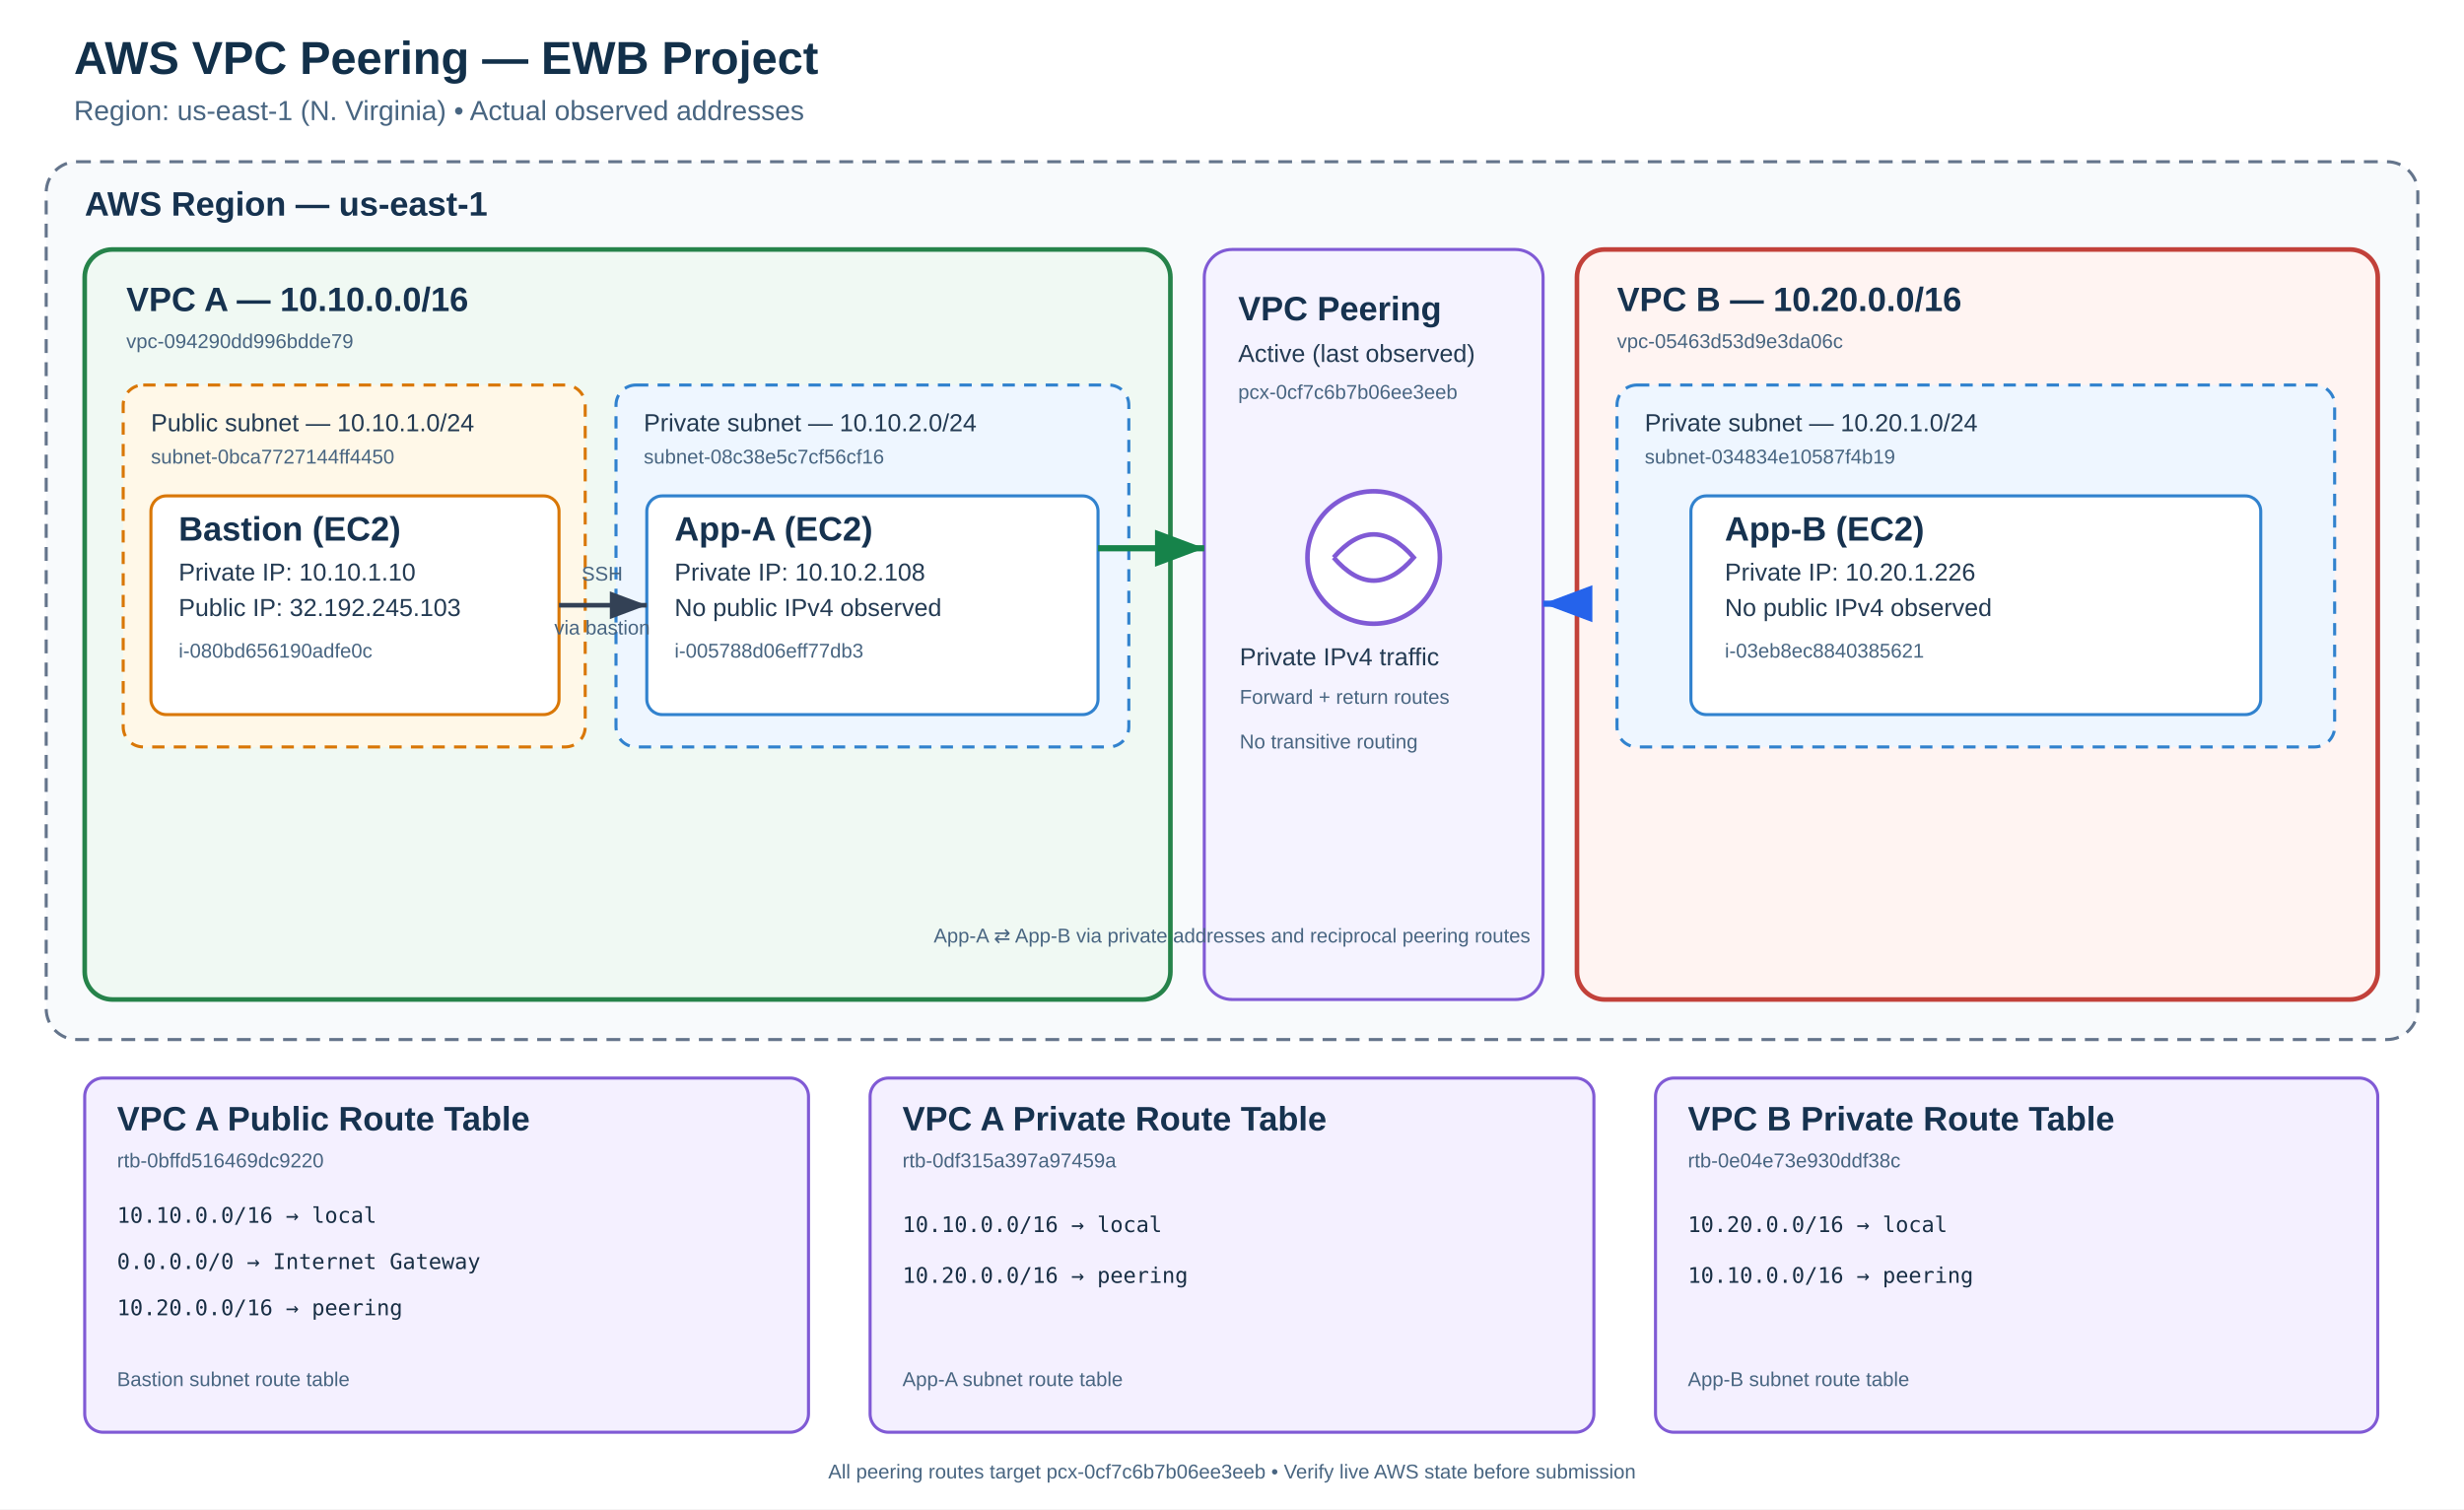
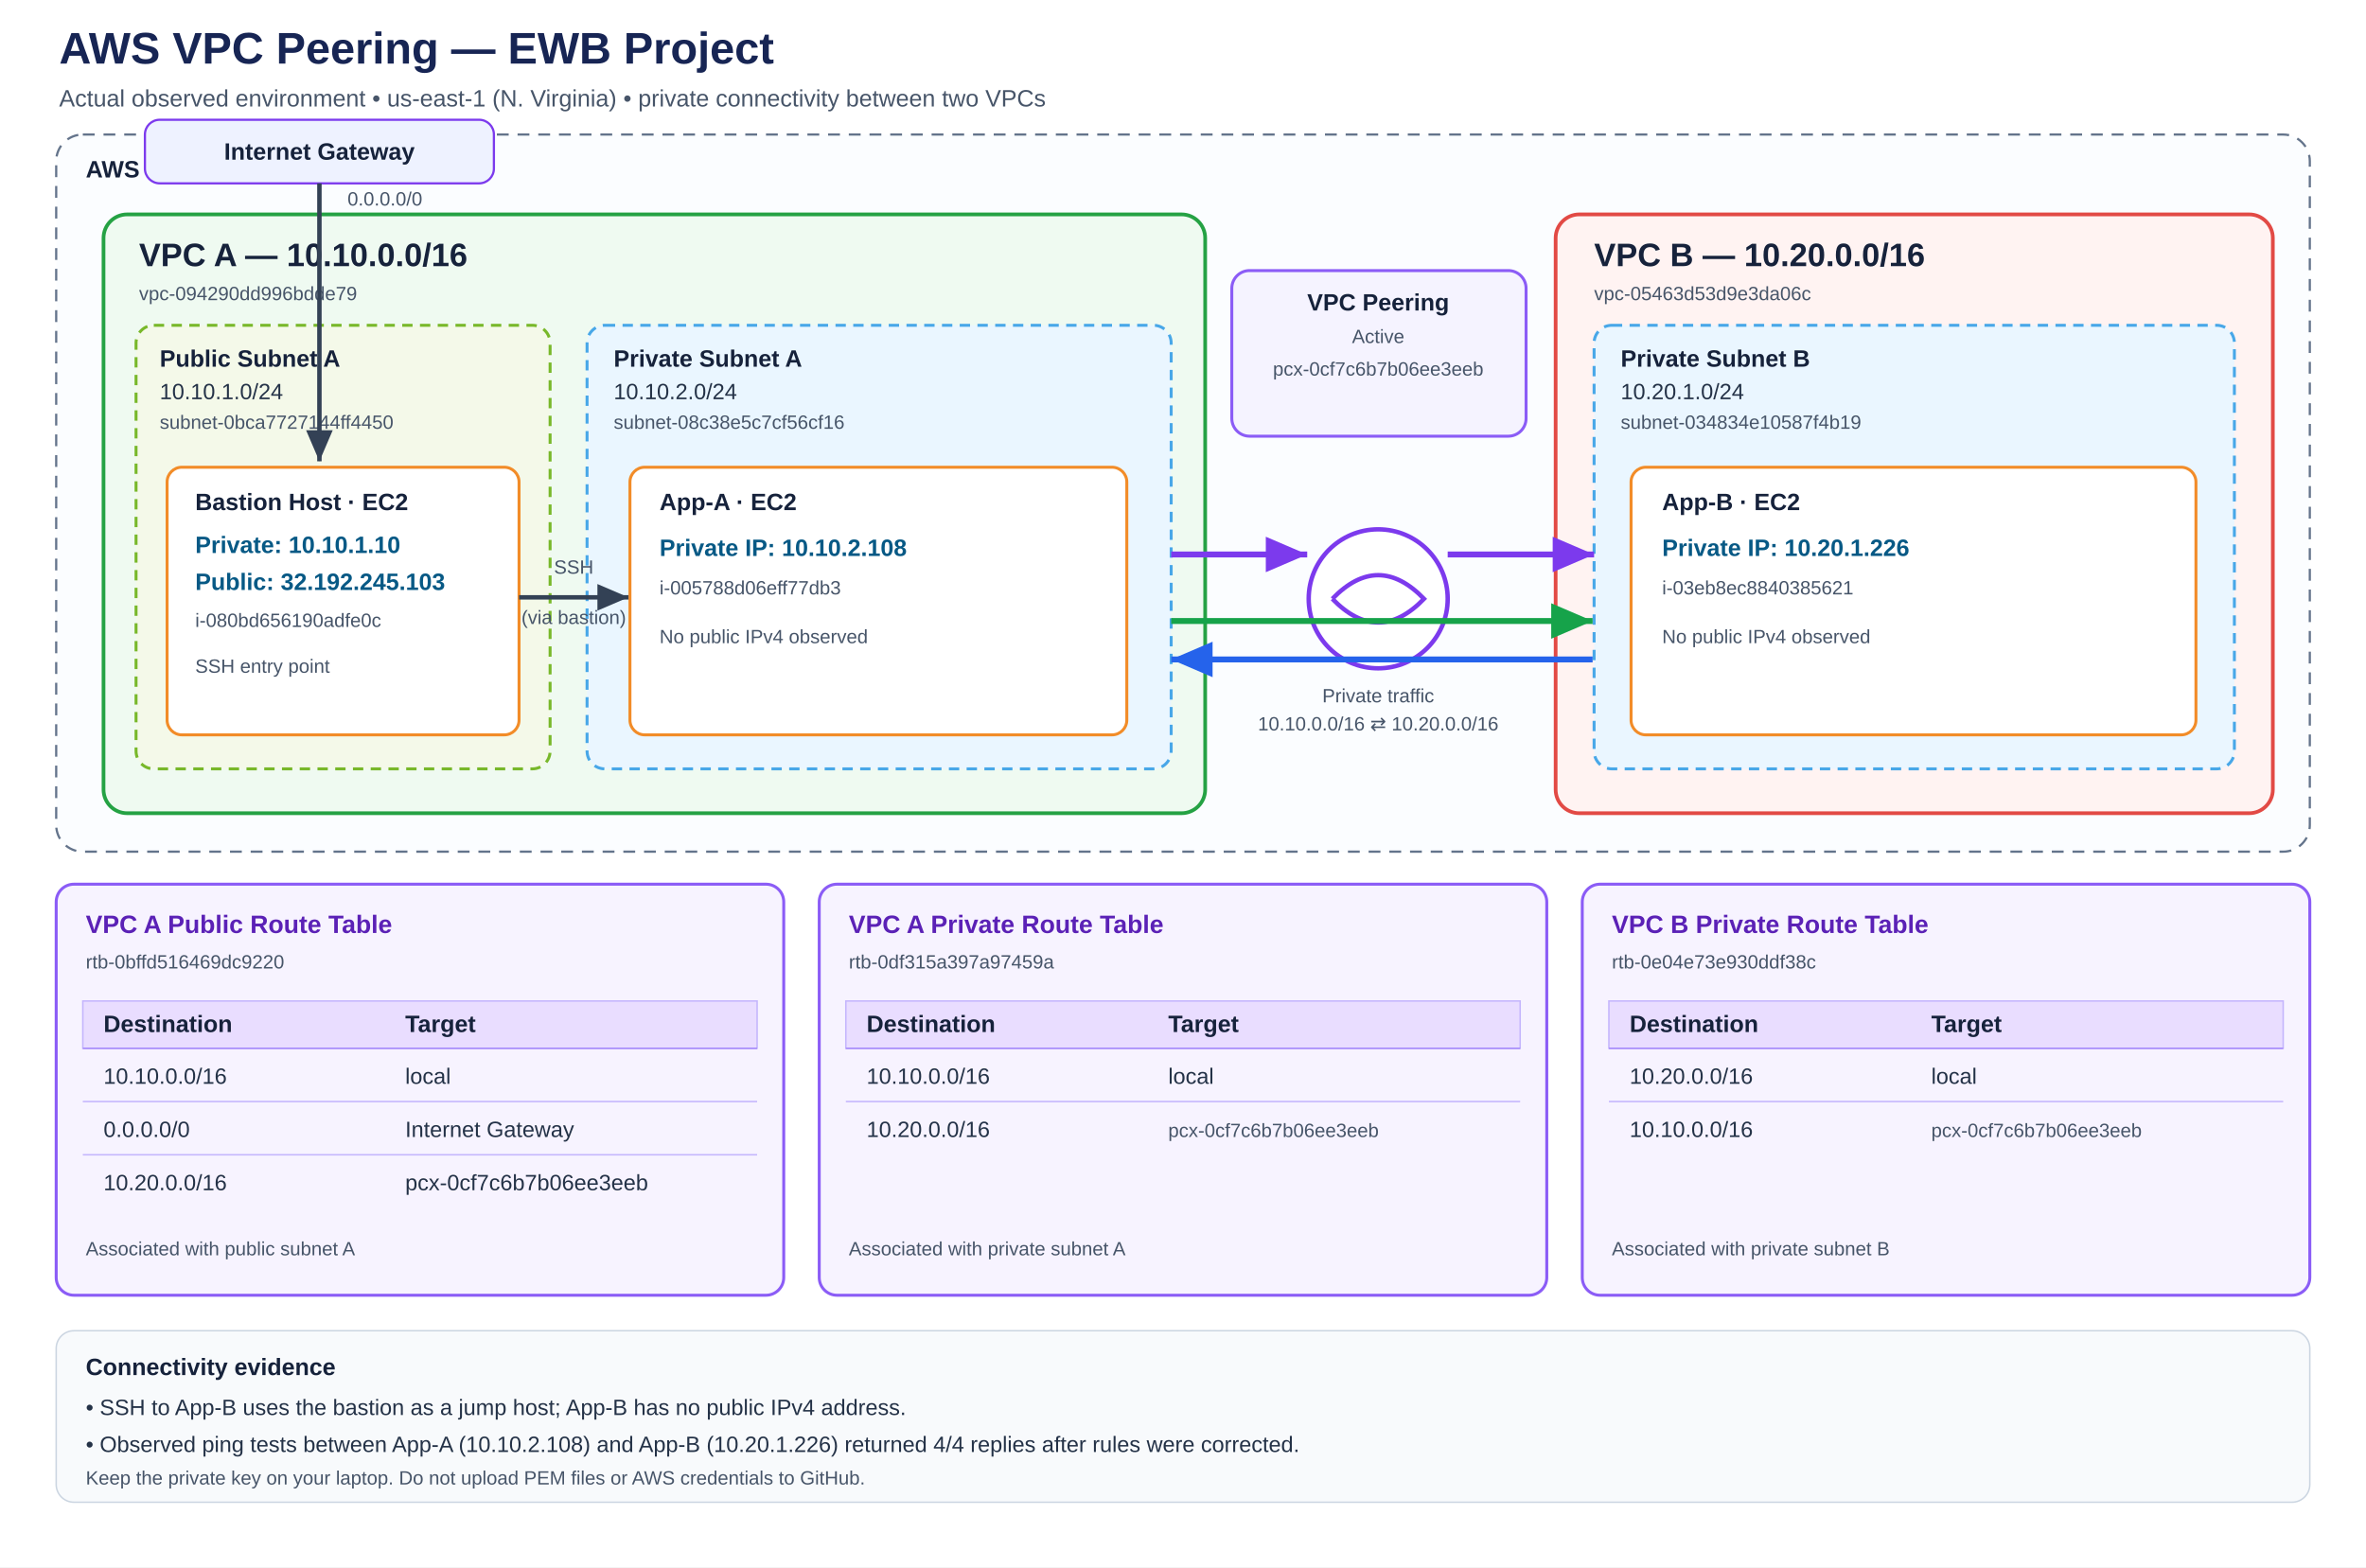
- <svg xmlns="http://www.w3.org/2000/svg" width="1600" height="980" viewBox="0 0 1600 980">
+ <svg xmlns="http://www.w3.org/2000/svg" width="1600" height="1060" viewBox="0 0 1600 1060">
  <defs>
    <style>
- .title{font:700 30px Arial,sans-serif;fill:#12304a}.subtitle{font:18px Arial,sans-serif;fill:#486581}.h{font:700 22px Arial,sans-serif;fill:#16324f}.b{font:16px Arial,sans-serif;fill:#243b53}.s{font:13px Arial,sans-serif;fill:#486581}.mono{font:14px Consolas,monospace;fill:#192f45}
- .vpcA{fill:#f0f9f3;stroke:#26834a;stroke-width:3}.vpcB{fill:#fff4f2;stroke:#c2413a;stroke-width:3}.pub{fill:#fff8e8;stroke:#d97706;stroke-width:2;stroke-dasharray:8 6}.priv{fill:#eef6ff;stroke:#3182ce;stroke-width:2;stroke-dasharray:8 6}.rt{fill:#f4f0ff;stroke:#805ad5;stroke-width:2}
- </style>
-     <marker id="arrow" markerWidth="10" markerHeight="10" refX="8" refY="3" orient="auto">
-       <path d="M0,0 L8,3 L0,6 Z" fill="#334155" />
+     .title{font:700 30px Arial,sans-serif;fill:#172554}.subtitle{font:16px Arial,sans-serif;fill:#475569}
+     .head{font:700 22px Arial,sans-serif;fill:#16223b}.subhead{font:700 16px Arial,sans-serif;fill:#16223b}
+     .text{font:15px Arial,sans-serif;fill:#243247}.small{font:13px Arial,sans-serif;fill:#475569}.ip{font:700 16px Arial,sans-serif;fill:#075985}
+     .vpcA{fill:#effaf1;stroke:#25a244;stroke-width:2.5}.vpcB{fill:#fff3f2;stroke:#e24a45;stroke-width:2.5}
+     .public{fill:#f4f9e9;stroke:#78b82a;stroke-width:2;stroke-dasharray:7 5}.private{fill:#eaf6ff;stroke:#48a7e8;stroke-width:2;stroke-dasharray:7 5}
+     .route{fill:#f7f3ff;stroke:#8b5cf6;stroke-width:2}.inst{fill:#fff;stroke:#f28c28;stroke-width:2}
+     .line{stroke:#334155;stroke-width:3;fill:none}.purple{stroke:#7c3aed;stroke-width:4;fill:none}
+     .green{stroke:#16a34a;stroke-width:4;fill:none}.blue{stroke:#2563eb;stroke-width:4;fill:none}
+     .routehead{font:700 17px Arial,sans-serif;fill:#5b21b6}.mono{font:14px Consolas,monospace;fill:#1e293b}
+   </style>
+     <marker id="arrow" markerWidth="9" markerHeight="9" refX="7" refY="3" orient="auto">
+       <path d="M0,0 L7,3 L0,6 Z" fill="#334155" />
    </marker>
-     <marker id="ga" markerWidth="10" markerHeight="10" refX="8" refY="3" orient="auto">
-       <path d="M0,0 L8,3 L0,6 Z" fill="#16834a" />
+     <marker id="purpleArrow" markerWidth="9" markerHeight="9" refX="7" refY="3" orient="auto">
+       <path d="M0,0 L7,3 L0,6 Z" fill="#7c3aed" />
    </marker>
-     <marker id="ba" markerWidth="10" markerHeight="10" refX="8" refY="3" orient="auto">
-       <path d="M0,0 L8,3 L0,6 Z" fill="#2563eb" />
+     <marker id="greenArrow" markerWidth="9" markerHeight="9" refX="7" refY="3" orient="auto">
+       <path d="M0,0 L7,3 L0,6 Z" fill="#16a34a" />
+     </marker>
+     <marker id="blueArrow" markerWidth="9" markerHeight="9" refX="7" refY="3" orient="auto">
+       <path d="M0,0 L7,3 L0,6 Z" fill="#2563eb" />
    </marker>
  </defs>
-   <rect width="1600" height="980" fill="#fff" />
-   <text x="48" y="48" class="title">AWS VPC Peering — EWB Project</text>
-   <text x="48" y="78" class="subtitle">Region: us-east-1 (N. Virginia) • Actual observed addresses</text>
-   <rect x="30" y="105" width="1540" height="570" rx="20" fill="#f8fafc" stroke="#64748b" stroke-width="2" stroke-dasharray="9 6" />
-   <text x="55" y="140" class="h">AWS Region — us-east-1</text>
-   <rect x="55" y="162" width="705" height="487" rx="18" class="vpcA" />
-   <text x="82" y="202" class="h">VPC A — 10.10.0.0/16</text>
-   <text x="82" y="226" class="s">vpc-094290dd996bdde79</text>
-   <rect x="80" y="250" width="300" height="235" rx="13" class="pub" />
-   <text x="98" y="280" class="b">Public subnet — 10.10.1.0/24</text>
-   <text x="98" y="301" class="s">subnet-0bca7727144ff4450</text>
-   <rect x="98" y="322" width="265" height="142" rx="10" fill="#fff" stroke="#d97706" stroke-width="2" />
-   <text x="116" y="351" class="h">Bastion (EC2)</text>
-   <text x="116" y="377" class="b">Private IP: 10.10.1.10</text>
-   <text x="116" y="400" class="b">Public IP: 32.192.245.103</text>
-   <text x="116" y="427" class="s">i-080bd656190adfe0c</text>
-   <rect x="400" y="250" width="333" height="235" rx="13" class="priv" />
-   <text x="418" y="280" class="b">Private subnet — 10.10.2.0/24</text>
-   <text x="418" y="301" class="s">subnet-08c38e5c7cf56cf16</text>
-   <rect x="420" y="322" width="293" height="142" rx="10" fill="#fff" stroke="#3182ce" stroke-width="2" />
-   <text x="438" y="351" class="h">App-A (EC2)</text>
-   <text x="438" y="377" class="b">Private IP: 10.10.2.108</text>
-   <text x="438" y="400" class="b">No public IPv4 observed</text>
-   <text x="438" y="427" class="s">i-005788d06eff77db3</text>
-   <rect x="782" y="162" width="220" height="487" rx="18" fill="#f5f3ff" stroke="#805ad5" stroke-width="2" />
-   <text x="804" y="208" class="h">VPC Peering</text>
-   <text x="804" y="235" class="b">Active (last observed)</text>
-   <text x="804" y="259" class="s">pcx-0cf7c6b7b06ee3eeb</text>
-   <circle cx="892" cy="362" r="43" fill="#fff" stroke="#805ad5" stroke-width="3" />
-   <path d="M866 362 Q892 332 918 362 Q892 392 866 362" fill="none" stroke="#805ad5" stroke-width="3" />
-   <text x="805" y="432" class="b">Private IPv4 traffic</text>
-   <text x="805" y="457" class="s">Forward + return routes</text>
-   <text x="805" y="486" class="s">No transitive routing</text>
-   <rect x="1024" y="162" width="520" height="487" rx="18" class="vpcB" />
-   <text x="1050" y="202" class="h">VPC B — 10.20.0.0/16</text>
-   <text x="1050" y="226" class="s">vpc-05463d53d9e3da06c</text>
-   <rect x="1050" y="250" width="466" height="235" rx="13" class="priv" />
-   <text x="1068" y="280" class="b">Private subnet — 10.20.1.0/24</text>
-   <text x="1068" y="301" class="s">subnet-034834e10587f4b19</text>
-   <rect x="1098" y="322" width="370" height="142" rx="10" fill="#fff" stroke="#3182ce" stroke-width="2" />
-   <text x="1120" y="351" class="h">App-B (EC2)</text>
-   <text x="1120" y="377" class="b">Private IP: 10.20.1.226</text>
-   <text x="1120" y="400" class="b">No public IPv4 observed</text>
-   <text x="1120" y="427" class="s">i-03eb8ec8840385621</text>
-   <path d="M713 356 L782 356" stroke="#16834a" stroke-width="4" fill="none" marker-end="url(#ga)" />
-   <path d="M1024 392 L1002 392" stroke="#2563eb" stroke-width="4" fill="none" marker-end="url(#ba)" />
-   <path d="M363 393 L420 393" stroke="#334155" stroke-width="3" fill="none" marker-end="url(#arrow)" />
-   <text x="391" y="377" class="s" text-anchor="middle">SSH</text>
-   <text x="391" y="412" class="s" text-anchor="middle">via bastion</text>
-   <text x="800" y="612" class="s" text-anchor="middle">App-A ⇄ App-B via private addresses and reciprocal peering routes</text>
-   <rect x="55" y="700" width="470" height="230" rx="12" class="rt" />
-   <text x="76" y="734" class="h">VPC A Public Route Table</text>
-   <text x="76" y="758" class="s">rtb-0bffd516469dc9220</text>
-   <text x="76" y="794" class="mono">10.10.0.0/16 → local</text>
-   <text x="76" y="824" class="mono">0.0.0.0/0 → Internet Gateway</text>
-   <text x="76" y="854" class="mono">10.20.0.0/16 → peering</text>
-   <text x="76" y="900" class="s">Bastion subnet route table</text>
-   <rect x="565" y="700" width="470" height="230" rx="12" class="rt" />
-   <text x="586" y="734" class="h">VPC A Private Route Table</text>
-   <text x="586" y="758" class="s">rtb-0df315a397a97459a</text>
-   <text x="586" y="800" class="mono">10.10.0.0/16 → local</text>
-   <text x="586" y="833" class="mono">10.20.0.0/16 → peering</text>
-   <text x="586" y="900" class="s">App-A subnet route table</text>
-   <rect x="1075" y="700" width="469" height="230" rx="12" class="rt" />
-   <text x="1096" y="734" class="h">VPC B Private Route Table</text>
-   <text x="1096" y="758" class="s">rtb-0e04e73e930ddf38c</text>
-   <text x="1096" y="800" class="mono">10.20.0.0/16 → local</text>
-   <text x="1096" y="833" class="mono">10.10.0.0/16 → peering</text>
-   <text x="1096" y="900" class="s">App-B subnet route table</text>
-   <text x="800" y="960" text-anchor="middle" class="s">All peering routes target pcx-0cf7c6b7b06ee3eeb • Verify live AWS state before submission</text>
+   <rect width="1600" height="1060" fill="#fff" />
+   <text x="40" y="43" class="title">AWS VPC Peering — EWB Project</text>
+   <text x="40" y="72" class="subtitle">Actual observed environment • us-east-1 (N. Virginia) • private connectivity between two VPCs</text>
+   <rect x="38" y="91" width="1524" height="485" rx="18" fill="#fbfdff" stroke="#64748b" stroke-width="1.5" stroke-dasharray="8 6" />
+   <text x="58" y="120" class="subhead">AWS Region: us-east-1</text>
+   <rect x="70" y="145" width="745" height="405" rx="16" class="vpcA" />
+   <text x="94" y="180" class="head">VPC A — 10.10.0.0/16</text>
+   <text x="94" y="203" class="small">vpc-094290dd996bdde79</text>
+   <rect x="92" y="220" width="280" height="300" rx="12" class="public" />
+   <text x="108" y="248" class="subhead">Public Subnet A</text>
+   <text x="108" y="270" class="text">10.10.1.0/24</text>
+   <text x="108" y="290" class="small">subnet-0bca7727144ff4450</text>
+   <rect x="113" y="316" width="238" height="181" rx="10" class="inst" />
+   <text x="132" y="345" class="subhead">Bastion Host · EC2</text>
+   <text x="132" y="374" class="ip">Private: 10.10.1.10</text>
+   <text x="132" y="399" class="ip">Public: 32.192.245.103</text>
+   <text x="132" y="424" class="small">i-080bd656190adfe0c</text>
+   <text x="132" y="455" class="small">SSH entry point</text>
+   <rect x="98" y="81" width="236" height="43" rx="10" fill="#eef2ff" stroke="#7c3aed" stroke-width="1.5" />
+   <text x="216" y="108" text-anchor="middle" class="subhead">Internet Gateway</text>
+   <path d="M216 124 L216 143 L216 312" class="line" marker-end="url(#arrow)" />
+   <text x="235" y="139" class="small">0.0.0.0/0</text>
+   <rect x="397" y="220" width="395" height="300" rx="12" class="private" />
+   <text x="415" y="248" class="subhead">Private Subnet A</text>
+   <text x="415" y="270" class="text">10.10.2.0/24</text>
+   <text x="415" y="290" class="small">subnet-08c38e5c7cf56cf16</text>
+   <rect x="426" y="316" width="336" height="181" rx="10" class="inst" />
+   <text x="446" y="345" class="subhead">App-A · EC2</text>
+   <text x="446" y="376" class="ip">Private IP: 10.10.2.108</text>
+   <text x="446" y="402" class="small">i-005788d06eff77db3</text>
+   <text x="446" y="435" class="small">No public IPv4 observed</text>
+   <path d="M351 404 L425 404" class="line" marker-end="url(#arrow)" />
+   <text x="388" y="388" text-anchor="middle" class="small">SSH</text>
+   <text x="388" y="422" text-anchor="middle" class="small">(via bastion)</text>
+   <rect x="1052" y="145" width="485" height="405" rx="16" class="vpcB" />
+   <text x="1078" y="180" class="head">VPC B — 10.20.0.0/16</text>
+   <text x="1078" y="203" class="small">vpc-05463d53d9e3da06c</text>
+   <rect x="1078" y="220" width="433" height="300" rx="12" class="private" />
+   <text x="1096" y="248" class="subhead">Private Subnet B</text>
+   <text x="1096" y="270" class="text">10.20.1.0/24</text>
+   <text x="1096" y="290" class="small">subnet-034834e10587f4b19</text>
+   <rect x="1103" y="316" width="382" height="181" rx="10" class="inst" />
+   <text x="1124" y="345" class="subhead">App-B · EC2</text>
+   <text x="1124" y="376" class="ip">Private IP: 10.20.1.226</text>
+   <text x="1124" y="402" class="small">i-03eb8ec8840385621</text>
+   <text x="1124" y="435" class="small">No public IPv4 observed</text>
+   <rect x="833" y="183" width="199" height="112" rx="12" fill="#f5f3ff" stroke="#8b5cf6" stroke-width="2" />
+   <text x="932" y="210" text-anchor="middle" class="subhead">VPC Peering</text>
+   <text x="932" y="232" text-anchor="middle" class="small">Active</text>
+   <text x="932" y="254" text-anchor="middle" class="small">pcx-0cf7c6b7b06ee3eeb</text>
+   <circle cx="932" cy="405" r="47" fill="#fff" stroke="#7c3aed" stroke-width="3" />
+   <path d="M901 405 Q932 373 963 405 Q932 437 901 405" fill="none" stroke="#7c3aed" stroke-width="3" />
+   <path d="M792 375 L884 375" class="purple" marker-end="url(#purpleArrow)" />
+   <path d="M979 375 L1078 375" class="purple" marker-end="url(#purpleArrow)" />
+   <path d="M792 420 L1077 420" class="green" marker-end="url(#greenArrow)" />
+   <path d="M1077 446 L792 446" class="blue" marker-end="url(#blueArrow)" />
+   <text x="932" y="475" text-anchor="middle" class="small">Private traffic</text>
+   <text x="932" y="494" text-anchor="middle" class="small">10.10.0.0/16 ⇄ 10.20.0.0/16</text>
+   <rect x="38" y="598" width="492" height="278" rx="12" class="route" />
+   <text x="58" y="631" class="routehead">VPC A Public Route Table</text>
+   <text x="58" y="655" class="small">rtb-0bffd516469dc9220</text>
+   <rect x="56" y="677" width="456" height="32" fill="#e9ddff" stroke="#c4b5fd" />
+   <text x="70" y="698" class="subhead">Destination</text>
+   <text x="274" y="698" class="subhead">Target</text>
+   <line x1="56" y1="709" x2="512" y2="709" stroke="#a78bfa" />
+   <text x="70" y="733" class="text">10.10.0.0/16</text>
+   <text x="274" y="733" class="text">local</text>
+   <line x1="56" y1="745" x2="512" y2="745" stroke="#c4b5fd" />
+   <text x="70" y="769" class="text">0.0.0.0/0</text>
+   <text x="274" y="769" class="text">Internet Gateway</text>
+   <line x1="56" y1="781" x2="512" y2="781" stroke="#c4b5fd" />
+   <text x="70" y="805" class="text">10.20.0.0/16</text>
+   <text x="274" y="805" class="text">pcx-0cf7c6b7b06ee3eeb</text>
+   <text x="58" y="849" class="small">Associated with public subnet A</text>
+   <rect x="554" y="598" width="492" height="278" rx="12" class="route" />
+   <text x="574" y="631" class="routehead">VPC A Private Route Table</text>
+   <text x="574" y="655" class="small">rtb-0df315a397a97459a</text>
+   <rect x="572" y="677" width="456" height="32" fill="#e9ddff" stroke="#c4b5fd" />
+   <text x="586" y="698" class="subhead">Destination</text>
+   <text x="790" y="698" class="subhead">Target</text>
+   <line x1="572" y1="709" x2="1028" y2="709" stroke="#a78bfa" />
+   <text x="586" y="733" class="text">10.10.0.0/16</text>
+   <text x="790" y="733" class="text">local</text>
+   <line x1="572" y1="745" x2="1028" y2="745" stroke="#c4b5fd" />
+   <text x="586" y="769" class="text">10.20.0.0/16</text>
+   <text x="790" y="769" class="small">pcx-0cf7c6b7b06ee3eeb</text>
+   <text x="574" y="849" class="small">Associated with private subnet A</text>
+   <rect x="1070" y="598" width="492" height="278" rx="12" class="route" />
+   <text x="1090" y="631" class="routehead">VPC B Private Route Table</text>
+   <text x="1090" y="655" class="small">rtb-0e04e73e930ddf38c</text>
+   <rect x="1088" y="677" width="456" height="32" fill="#e9ddff" stroke="#c4b5fd" />
+   <text x="1102" y="698" class="subhead">Destination</text>
+   <text x="1306" y="698" class="subhead">Target</text>
+   <line x1="1088" y1="709" x2="1544" y2="709" stroke="#a78bfa" />
+   <text x="1102" y="733" class="text">10.20.0.0/16</text>
+   <text x="1306" y="733" class="text">local</text>
+   <line x1="1088" y1="745" x2="1544" y2="745" stroke="#c4b5fd" />
+   <text x="1102" y="769" class="text">10.10.0.0/16</text>
+   <text x="1306" y="769" class="small">pcx-0cf7c6b7b06ee3eeb</text>
+   <text x="1090" y="849" class="small">Associated with private subnet B</text>
+   <rect x="38" y="900" width="1524" height="116" rx="12" fill="#f8fafc" stroke="#cbd5e1" />
+   <text x="58" y="930" class="subhead">Connectivity evidence</text>
+   <text x="58" y="957" class="text">• SSH to App-B uses the bastion as a jump host; App-B has no public IPv4 address.</text>
+   <text x="58" y="982" class="text">• Observed ping tests between App-A (10.10.2.108) and App-B (10.20.1.226) returned 4/4 replies after rules were corrected.</text>
+   <text x="58" y="1004" class="small">Keep the private key on your laptop. Do not upload PEM files or AWS credentials to GitHub.</text>
</svg>
